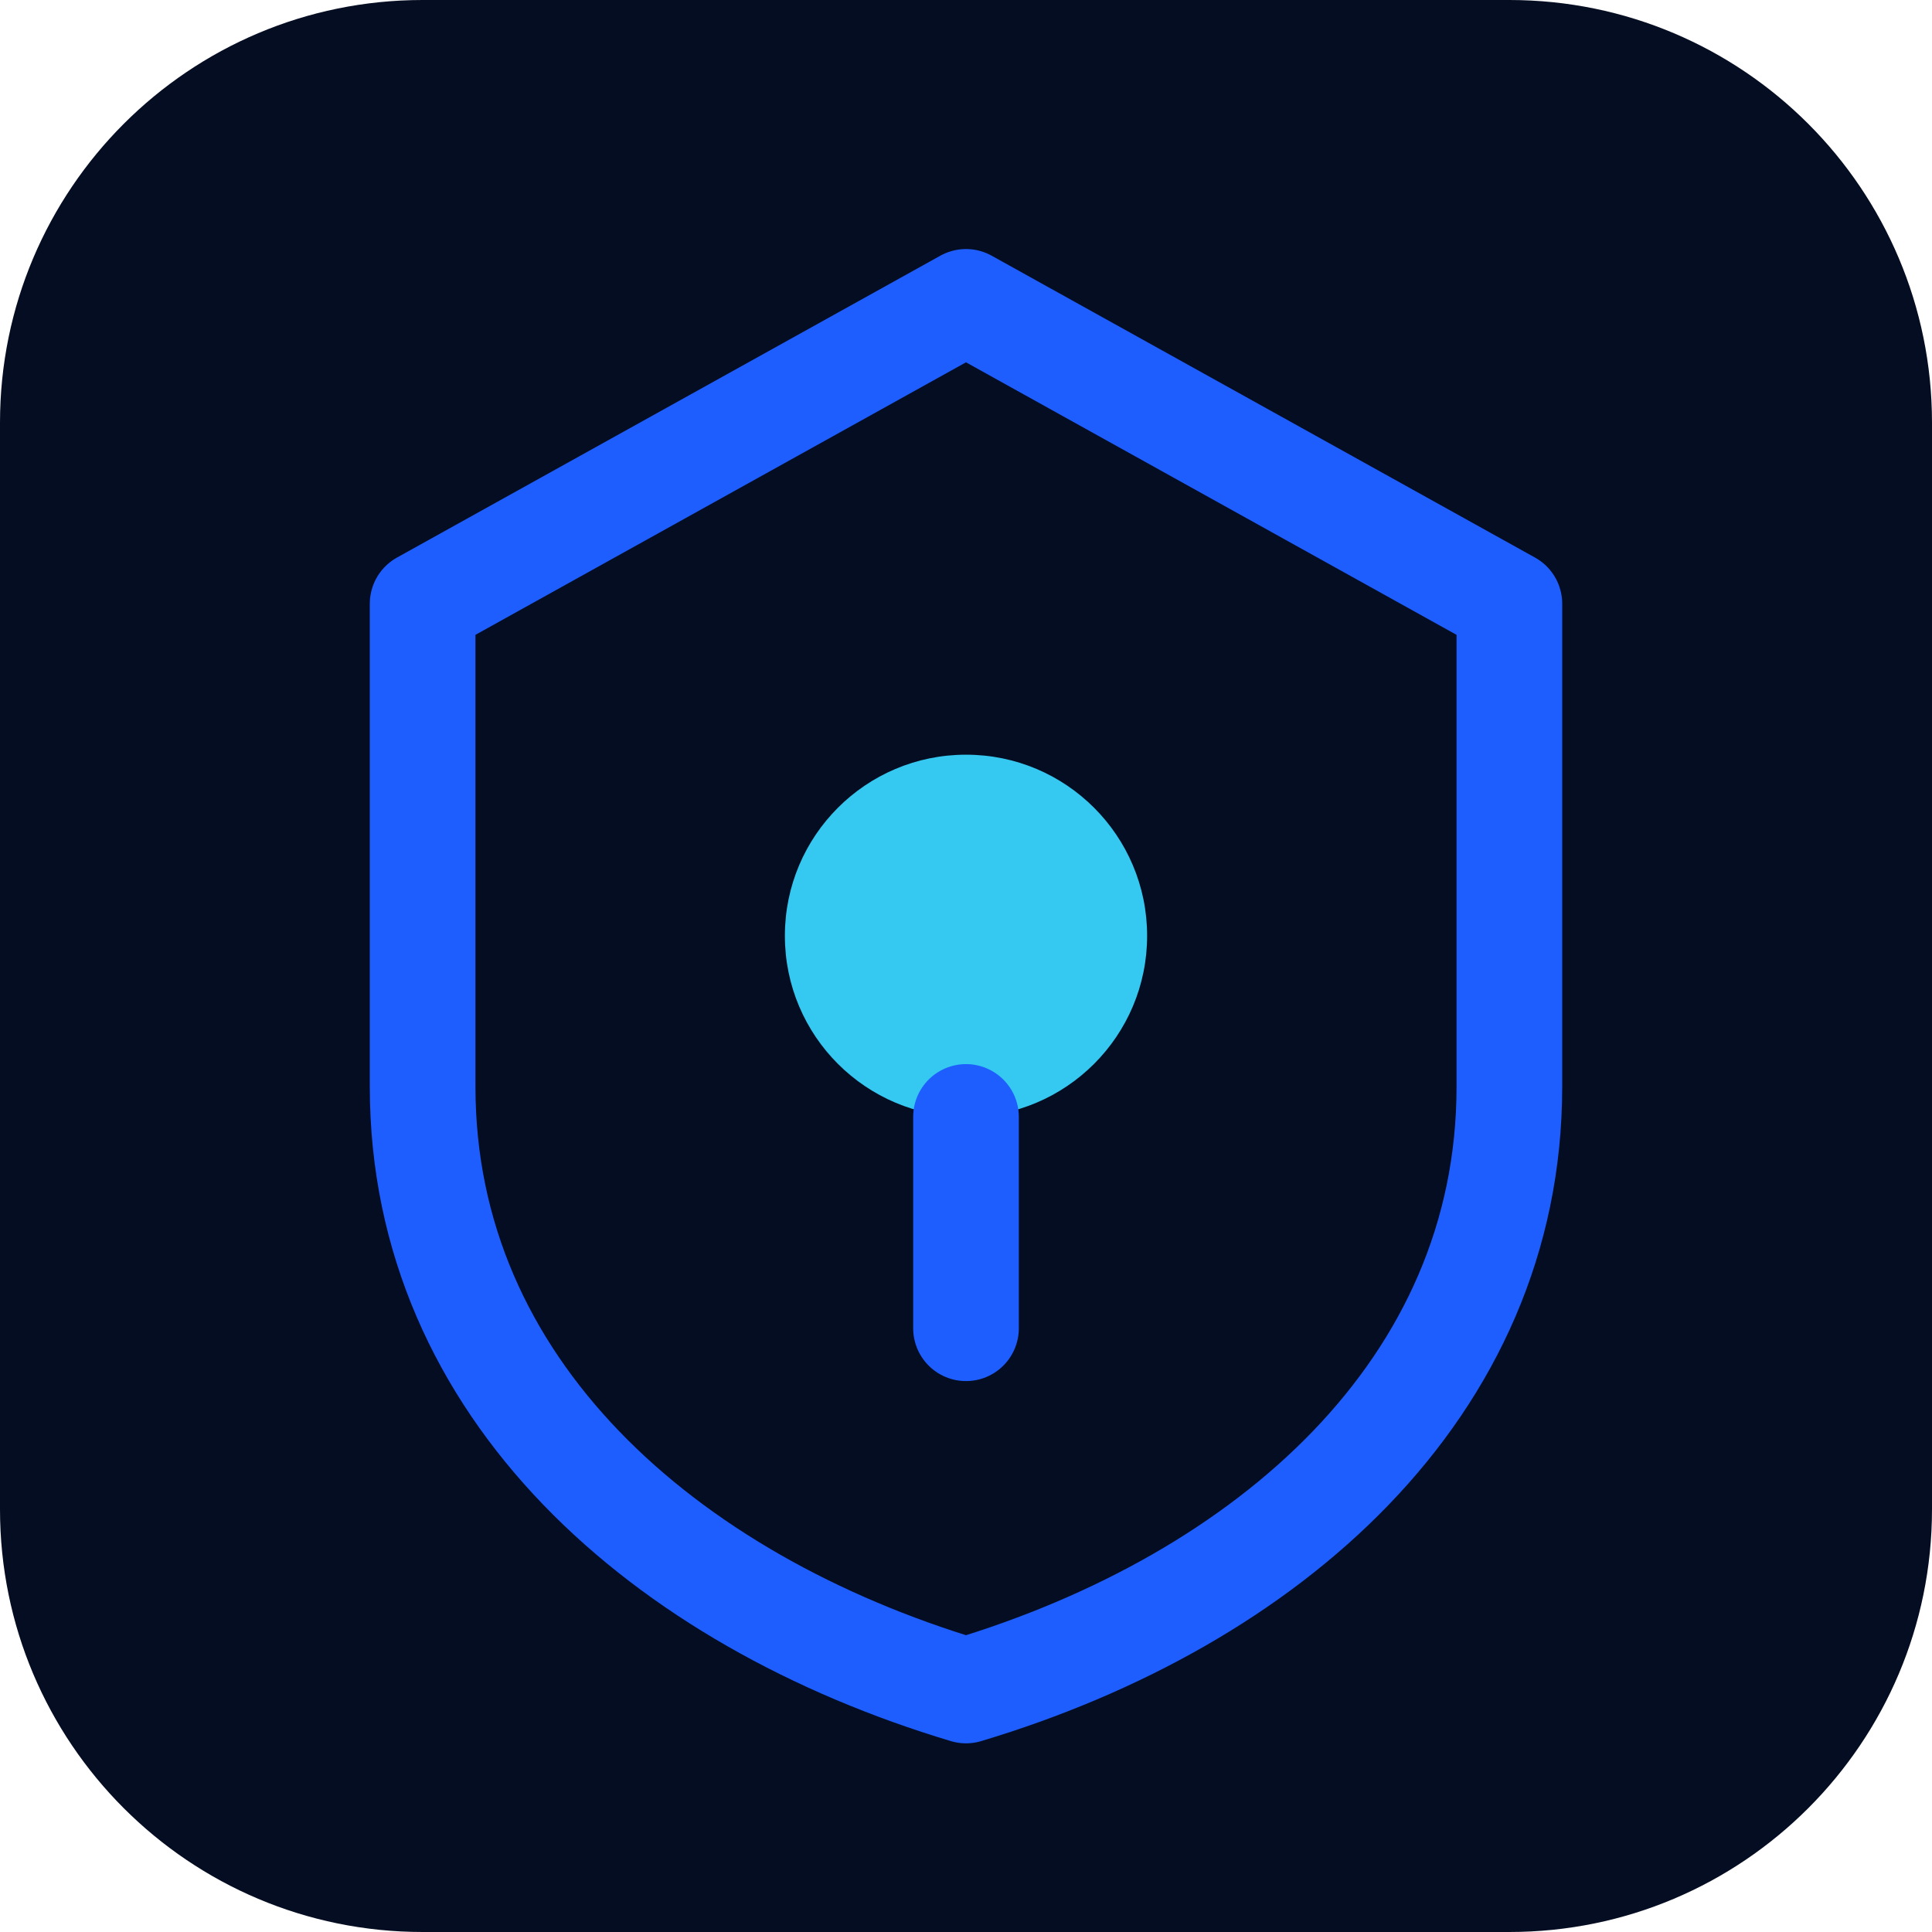
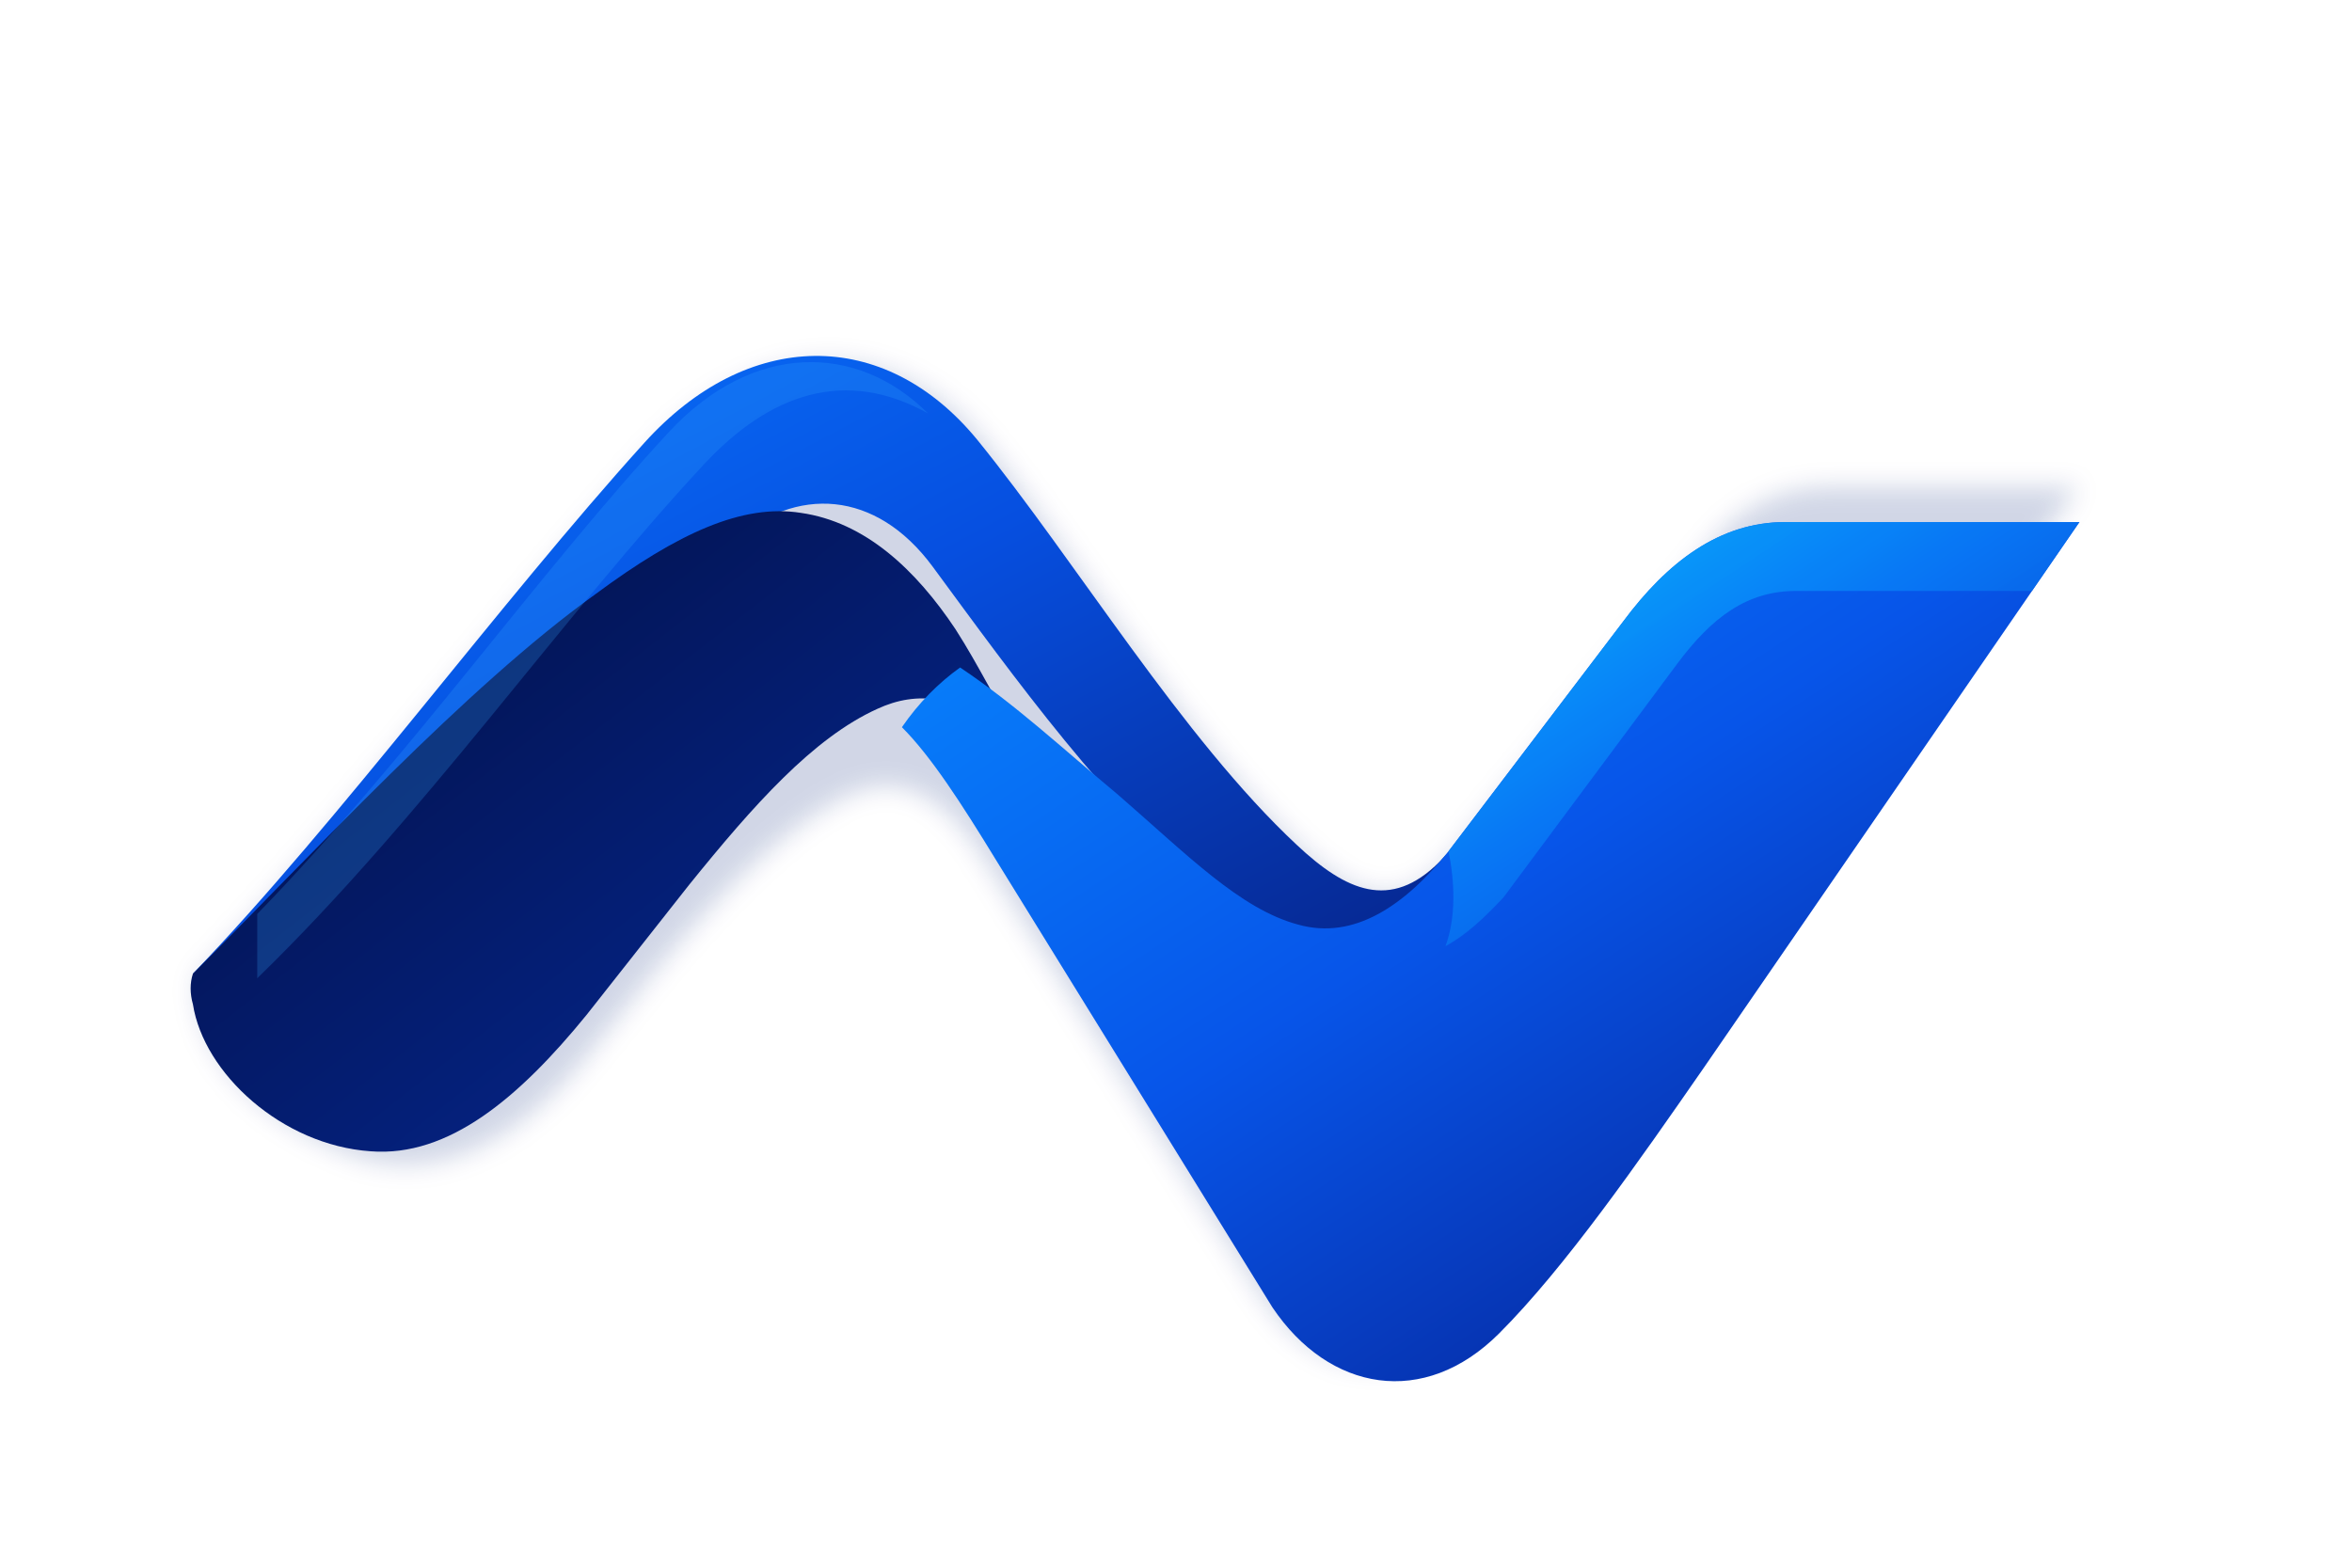
- <svg xmlns="http://www.w3.org/2000/svg" viewBox="0 0 64 64">
-   <rect width="64" height="64" rx="14" fill="#050D22" />
-   <path d="M32 10 L50 20 V36 C50 46 42 53 32 56 C22 53 14 46 14 36 V20 Z" fill="none" stroke="#1E5EFF" stroke-width="3.5" stroke-linejoin="round" />
-   <circle cx="32" cy="31" r="6" fill="#35C8F0" />
-   <path d="M32 37 V44" stroke="#1E5EFF" stroke-width="3.5" stroke-linecap="round" />
+ <svg xmlns="http://www.w3.org/2000/svg" viewBox="0 0 1536 1024" width="1536" height="1024">
+   <defs>
+     <linearGradient id="topBlue" x1="0" y1="0" x2="1" y2="1">
+       <stop offset="0" stop-color="#0878ff" />
+       <stop offset="0.42" stop-color="#064fe0" />
+       <stop offset="1" stop-color="#061b78" />
+     </linearGradient>
+     <linearGradient id="frontBlue" x1="0" y1="0" x2="0.9" y2="1">
+       <stop offset="0" stop-color="#0788ff" />
+       <stop offset="0.48" stop-color="#0755e9" />
+       <stop offset="1" stop-color="#061d8c" />
+     </linearGradient>
+     <linearGradient id="cyanEdge" x1="0" y1="0" x2="1" y2="1">
+       <stop offset="0" stop-color="#08bfff" />
+       <stop offset="0.45" stop-color="#0876f5" />
+       <stop offset="1" stop-color="#0738bd" />
+     </linearGradient>
+     <linearGradient id="fold" x1="0" y1="0" x2="1" y2="1">
+       <stop offset="0" stop-color="#020d3e" />
+       <stop offset="1" stop-color="#062b9d" />
+     </linearGradient>
+     <filter id="softShadow" x="-15%" y="-20%" width="130%" height="145%">
+       <feGaussianBlur stdDeviation="8" />
+     </filter>
+   </defs>
+   <g transform="translate(0 4)">
+     <path d="M129 635 C226 534 333 393 427 290 C495 216 584 212 644 286 C707 365 775 480 850 550 C888 585 916 592 948 555 L1117 352 Q1147 314 1197 314 L1357 314 L1117 650 C1075 709 1022 788 968 850 C923 903 862 900 824 842 L641 554 C619 519 589 499 555 515 C518 532 474 574 428 630 L383 686 C337 743 282 770 229 750 C174 729 126 686 129 635 Z" fill="#001c76" opacity=".18" filter="url(#softShadow)" />
+     <path d="M126 632 C222 532 326 390 421 285 C488 211 577 209 638 283 C703 363 772 478 847 548 C879 578 908 591 940 559 L1007 487 C973 536 937 576 903 594 C865 615 828 608 794 581 C725 526 662 438 609 366 C572 316 520 313 478 350 C398 419 311 535 245 623 L193 691 Z" fill="url(#topBlue)" />
+     <path d="M126 632 C205 553 304 445 389 384 C443 344 485 325 523 331 C565 337 598 368 624 407 C640 432 650 454 664 475 C625 450 599 447 573 459 C531 478 492 522 450 574 L383 659 C339 713 293 752 242 748 C184 744 133 697 126 652 C124 645 124 638 126 632 Z" fill="url(#fold)" />
+     <path d="M627 432 C663 456 694 485 730 515 C775 554 810 590 848 600 C884 610 917 588 946 552 L1060 402 C1089 363 1123 337 1166 337 L1358 337 L1113 693 C1070 755 1022 824 979 867 C930 916 868 905 831 850 L650 557 C628 521 608 490 589 471 C600 455 613 442 627 432 Z" fill="url(#frontBlue)" />
+     <path d="M946 552 L1060 402 C1089 363 1123 337 1166 337 L1358 337 L1327 382 L1173 382 C1141 382 1118 399 1095 430 L982 582 C969 596 957 607 944 614 C951 595 950 572 946 552 Z" fill="url(#cyanEdge)" opacity=".92" />
+     <path d="M168 593 C267 491 351 371 437 278 C492 219 560 220 606 266 C552 236 503 253 460 299 C367 399 277 529 168 635 Z" fill="#35a7ff" opacity=".22" />
+   </g>
</svg>
